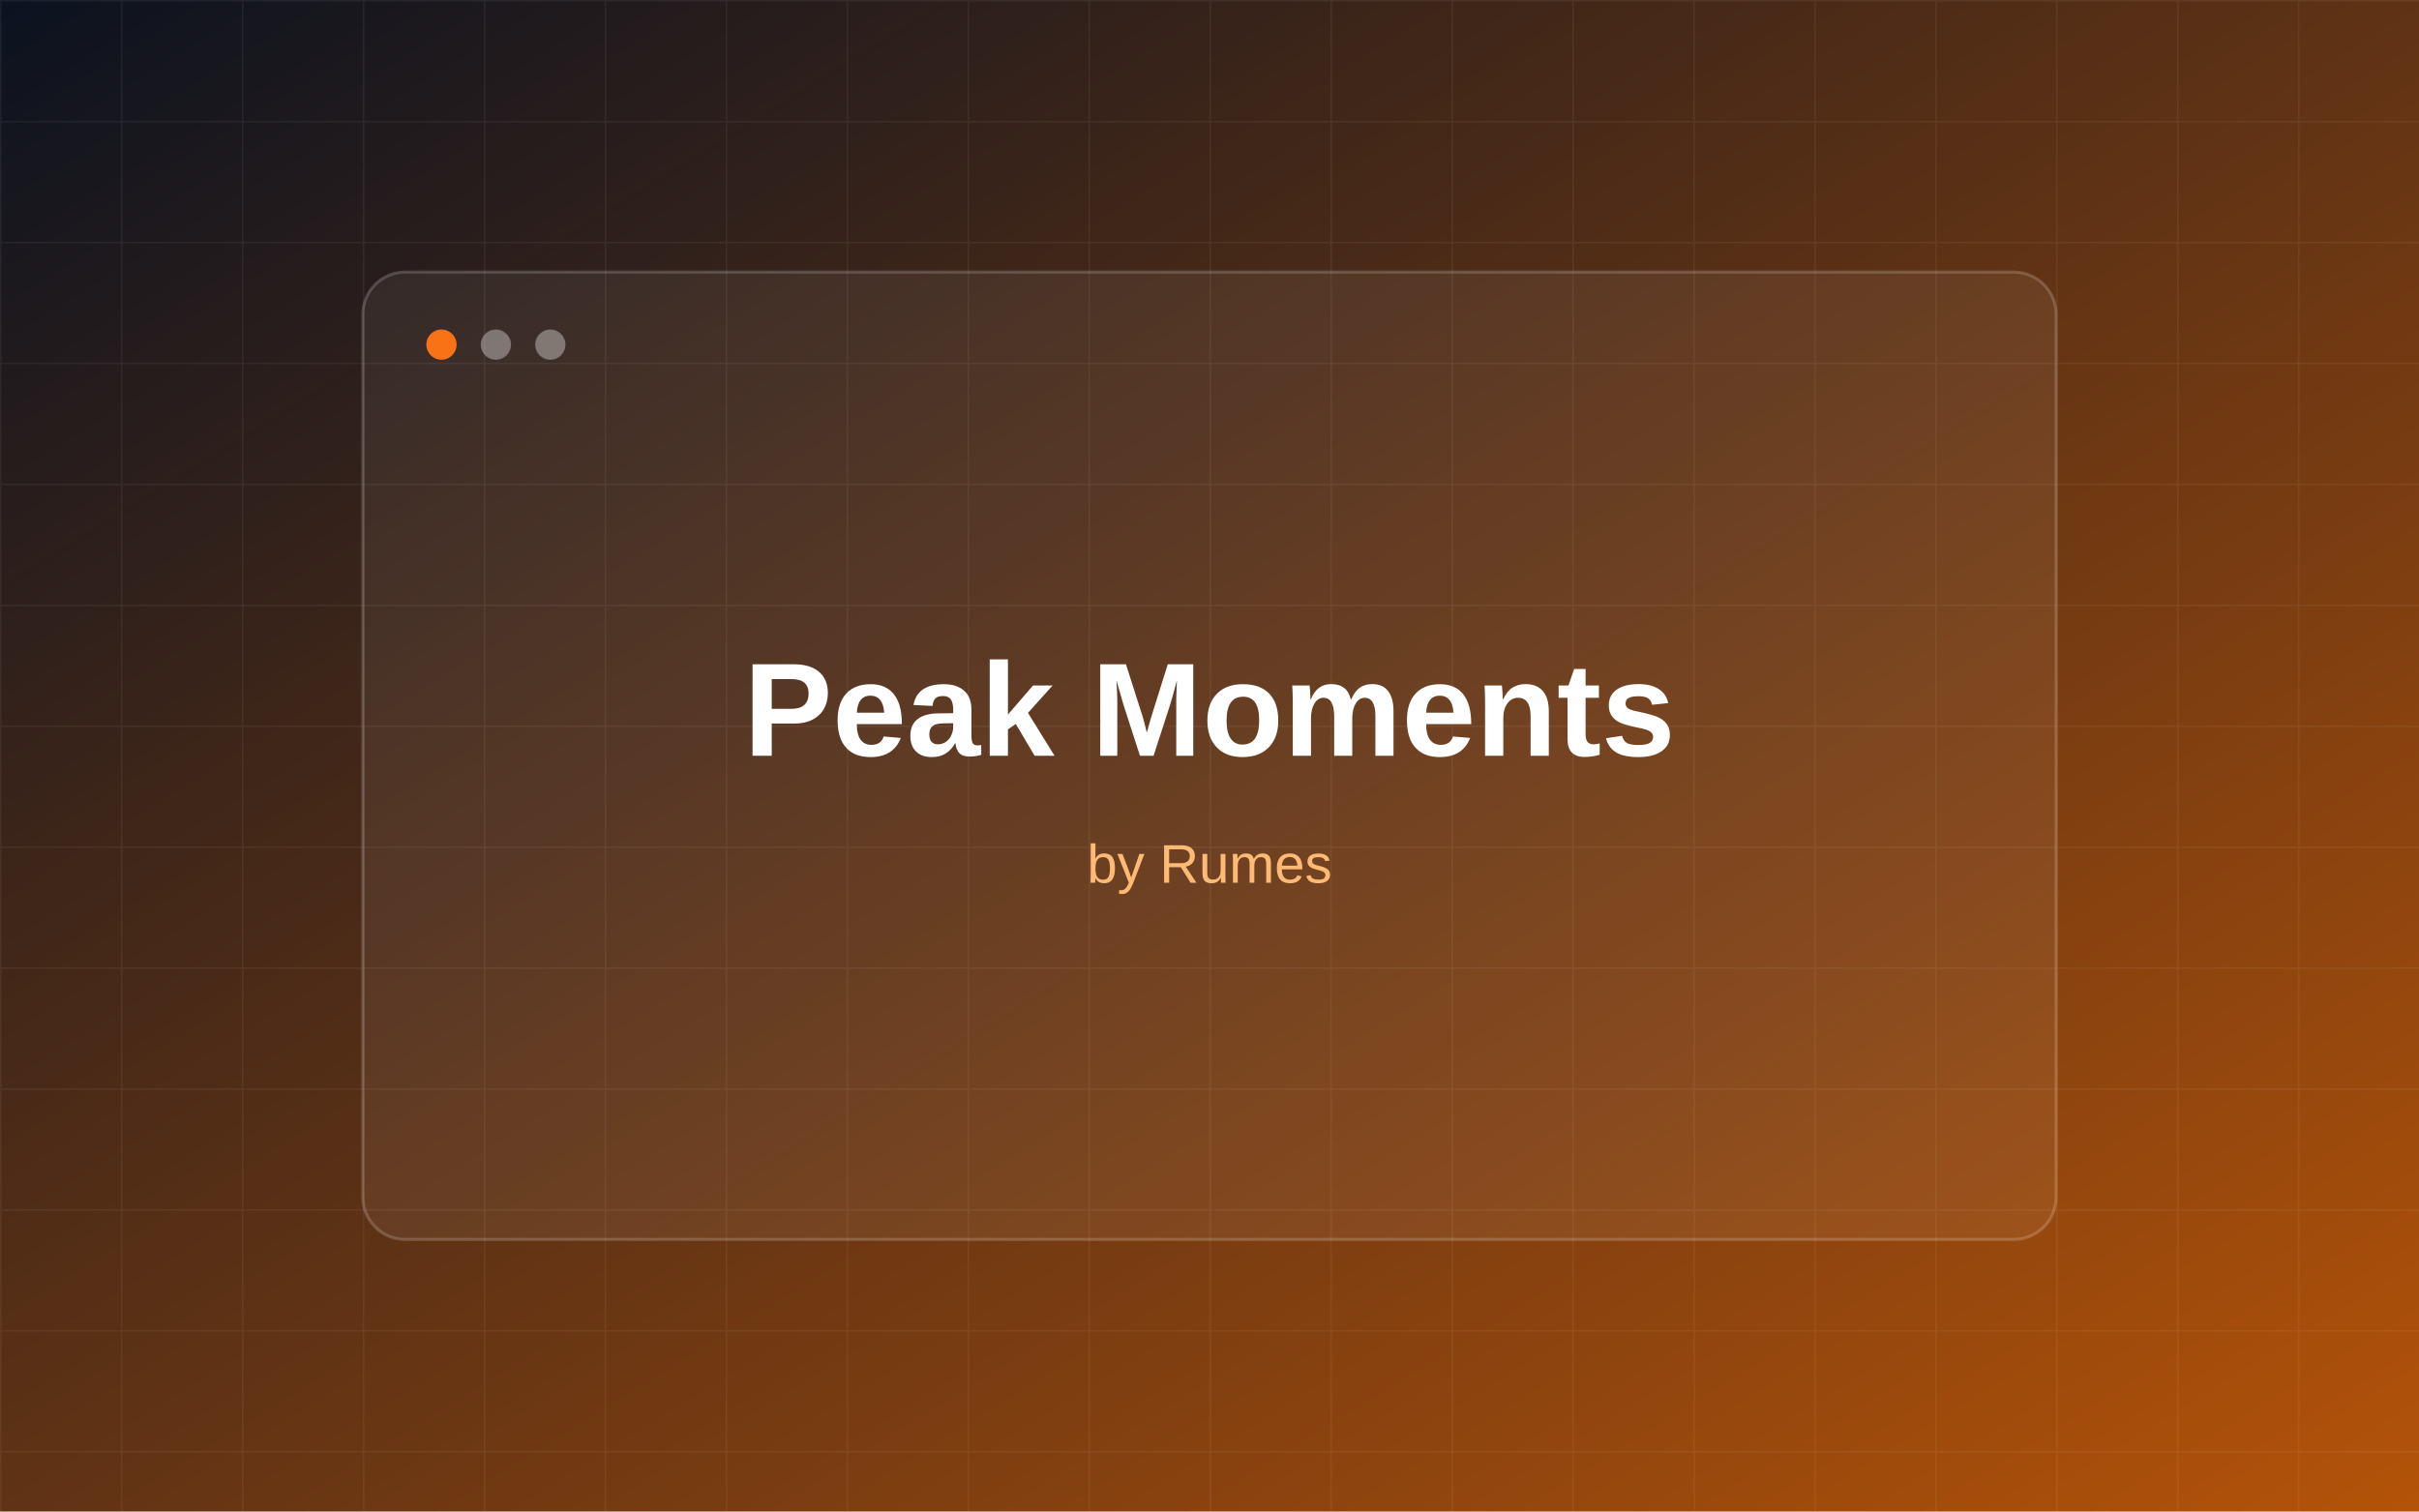
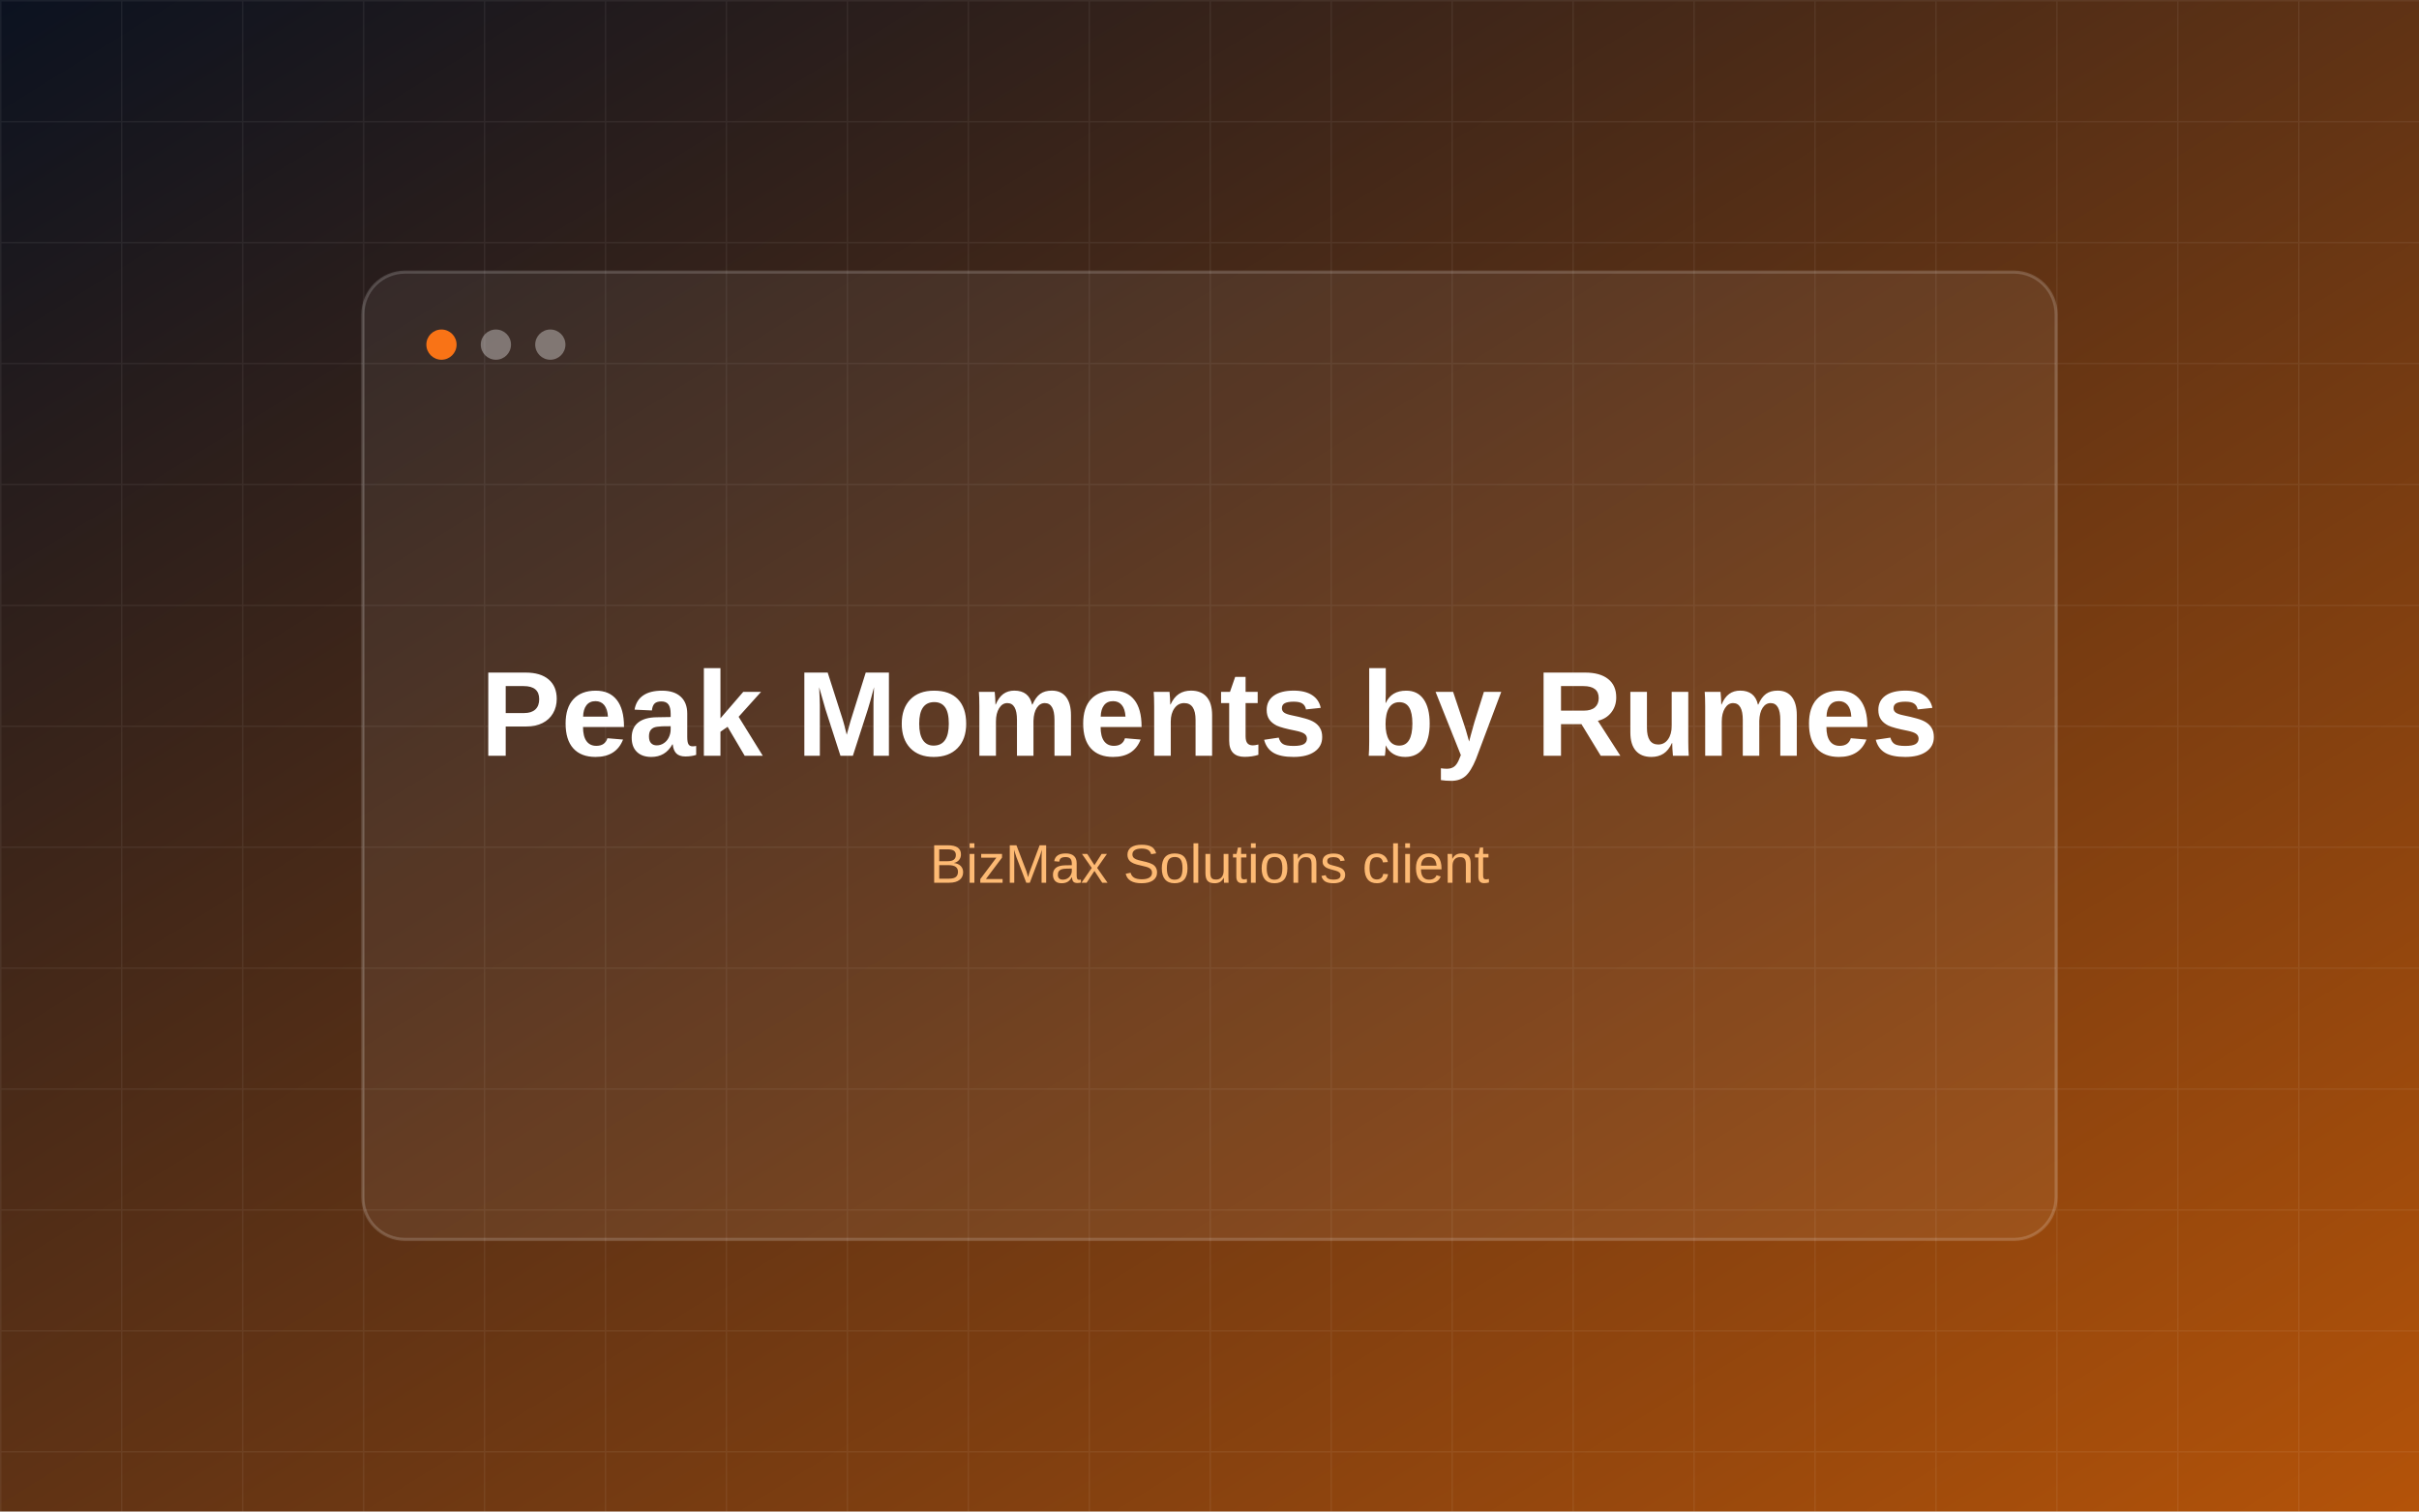
- <svg xmlns="http://www.w3.org/2000/svg" width="800" height="500" viewBox="0 0 800 500" role="img" aria-label="Peak Moments">
+ <svg xmlns="http://www.w3.org/2000/svg" width="800" height="500" viewBox="0 0 800 500" role="img" aria-label="Peak Moments by Rumes">
  <defs>
    <linearGradient id="g" x1="0" y1="0" x2="1" y2="1">
      <stop offset="0" stop-color="#0b1220" />
      <stop offset="1" stop-color="#b45309" />
    </linearGradient>
    <pattern id="p" width="40" height="40" patternUnits="userSpaceOnUse">
      <path d="M40 0H0V40" fill="none" stroke="#ffffff" stroke-opacity=".06" />
    </pattern>
  </defs>
  <rect width="800" height="500" fill="url(#g)" />
  <rect width="800" height="500" fill="url(#p)" />
  <rect x="120" y="90" width="560" height="320" rx="14" fill="#ffffff" fill-opacity=".06" stroke="#ffffff" stroke-opacity=".18" />
  <circle cx="146" cy="114" r="5" fill="#f97316" />
  <circle cx="164" cy="114" r="5" fill="#ffffff" fill-opacity=".35" />
  <circle cx="182" cy="114" r="5" fill="#ffffff" fill-opacity=".35" />
-   <text x="400" y="250" text-anchor="middle" font-family="Poppins, Segoe UI, Arial, sans-serif" font-size="44" font-weight="800" fill="#ffffff">Peak Moments</text>
-   <text x="400" y="292" text-anchor="middle" font-family="Poppins, Segoe UI, Arial, sans-serif" font-size="18" font-weight="500" fill="#fdba74">by Rumes</text>
+   <text x="400" y="250" text-anchor="middle" font-family="Poppins, Segoe UI, Arial, sans-serif" font-size="40" font-weight="800" fill="#ffffff">Peak Moments by Rumes</text>
+   <text x="400" y="292" text-anchor="middle" font-family="Poppins, Segoe UI, Arial, sans-serif" font-size="18" font-weight="500" fill="#fdba74">BizMax Solutions client</text>
</svg>
